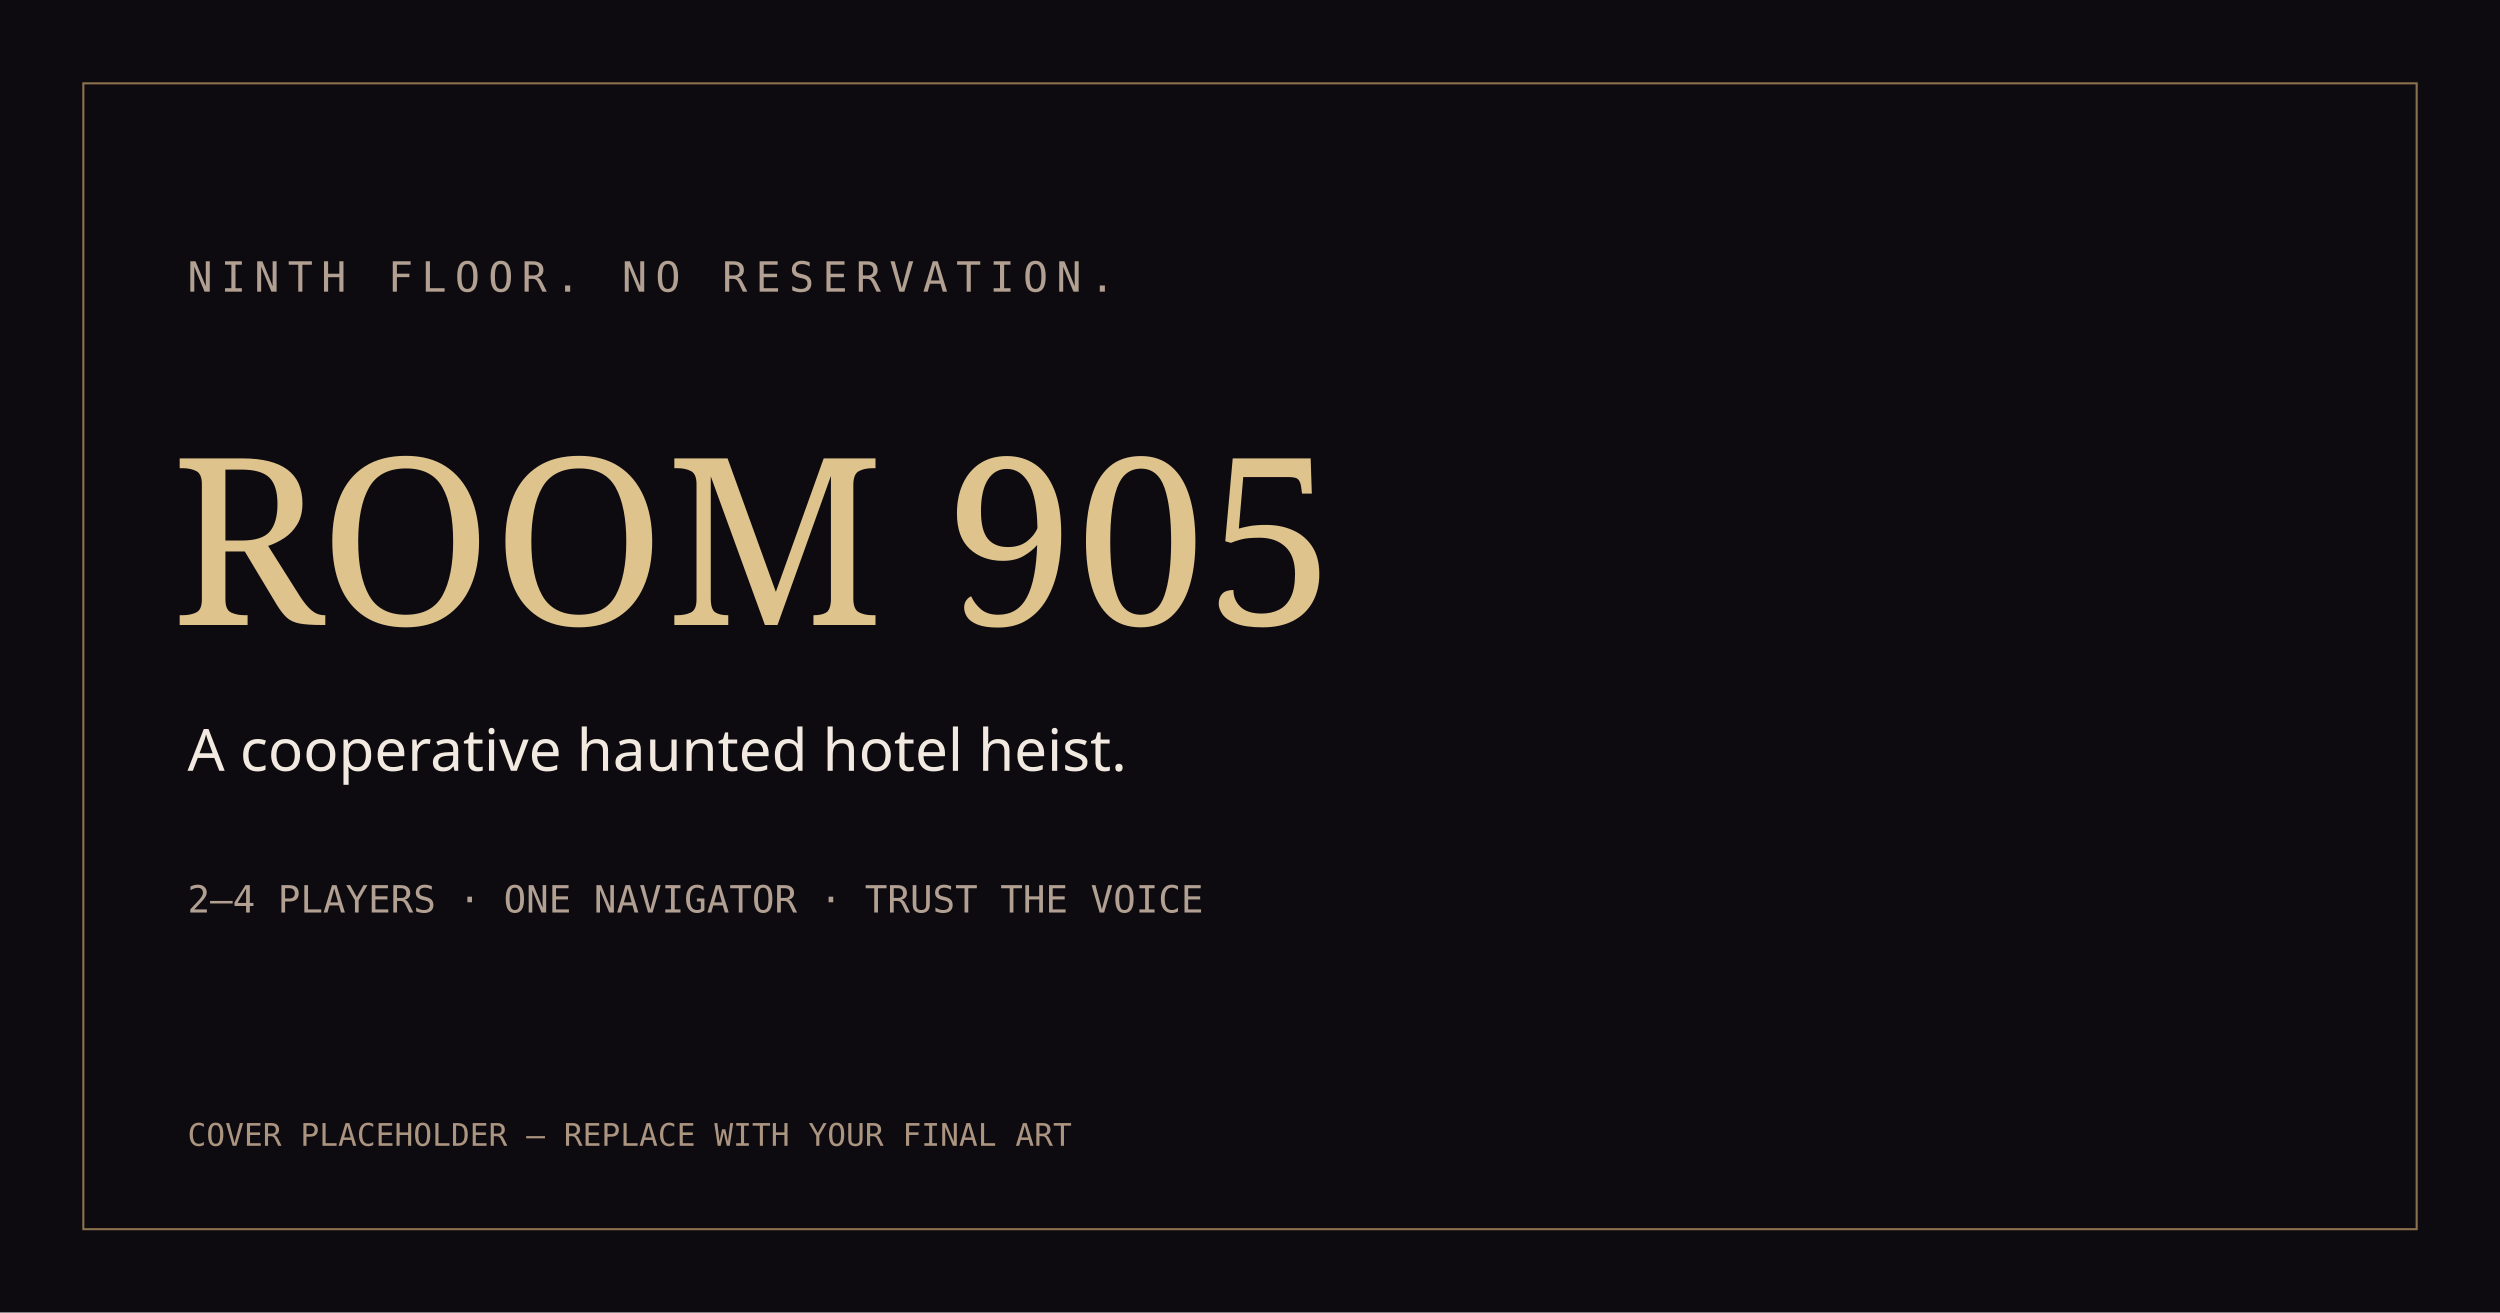
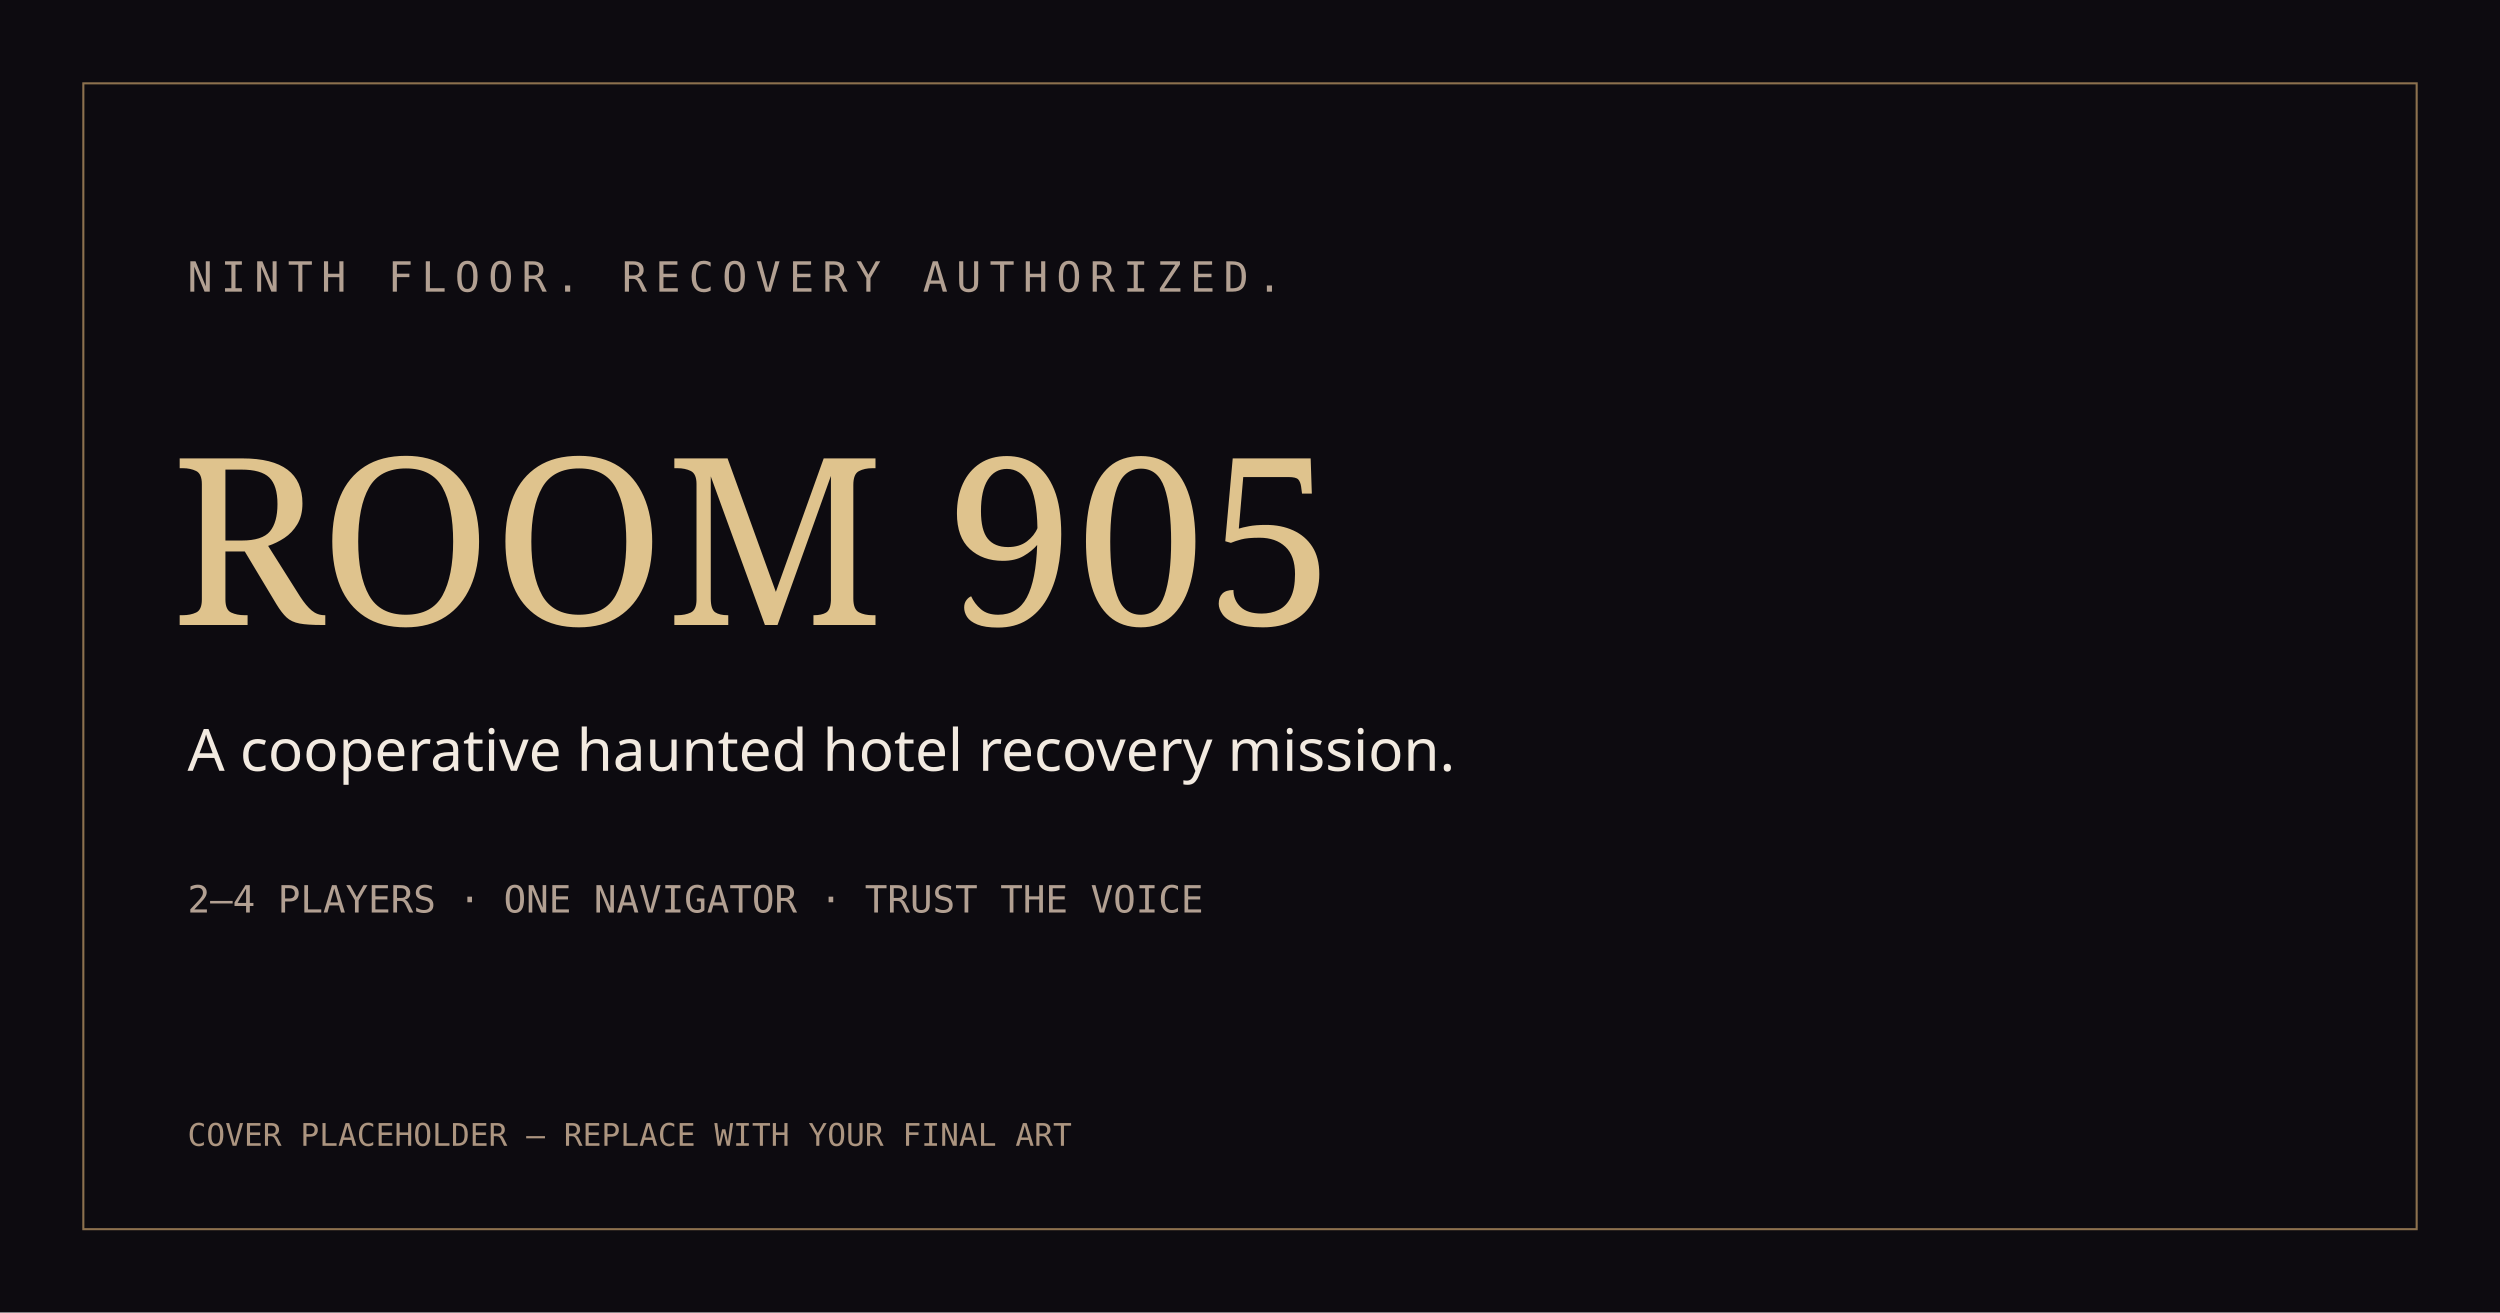
<svg xmlns="http://www.w3.org/2000/svg" width="1200" height="630" viewBox="0 0 1200 630">
  <rect width="1200" height="630" fill="#0d0b10" />
  <rect x="40" y="40" width="1120" height="550" fill="none" stroke="#8c714e" />
-   <text x="90" y="140" font-family="monospace" font-size="20" letter-spacing="4" fill="#b2a092">NINTH FLOOR. NO RESERVATION.</text>
+   <text x="90" y="140" font-family="monospace" font-size="20" letter-spacing="4" fill="#b2a092">NINTH FLOOR. RECOVERY AUTHORIZED.</text>
  <text x="82" y="300" font-family="serif" font-size="112" fill="#dfc38d">ROOM 905</text>
-   <text x="90" y="370" font-family="sans-serif" font-size="28" fill="#f2eae0">A cooperative haunted hotel heist.</text>
+   <text x="90" y="370" font-family="sans-serif" font-size="28" fill="#f2eae0">A cooperative haunted hotel recovery mission.</text>
  <text x="90" y="438" font-family="monospace" font-size="18" fill="#b2a092">2–4 PLAYERS · ONE NAVIGATOR · TRUST THE VOICE</text>
  <text x="90" y="550" font-family="monospace" font-size="15" fill="#ac9580">COVER PLACEHOLDER — REPLACE WITH YOUR FINAL ART</text>
</svg>
